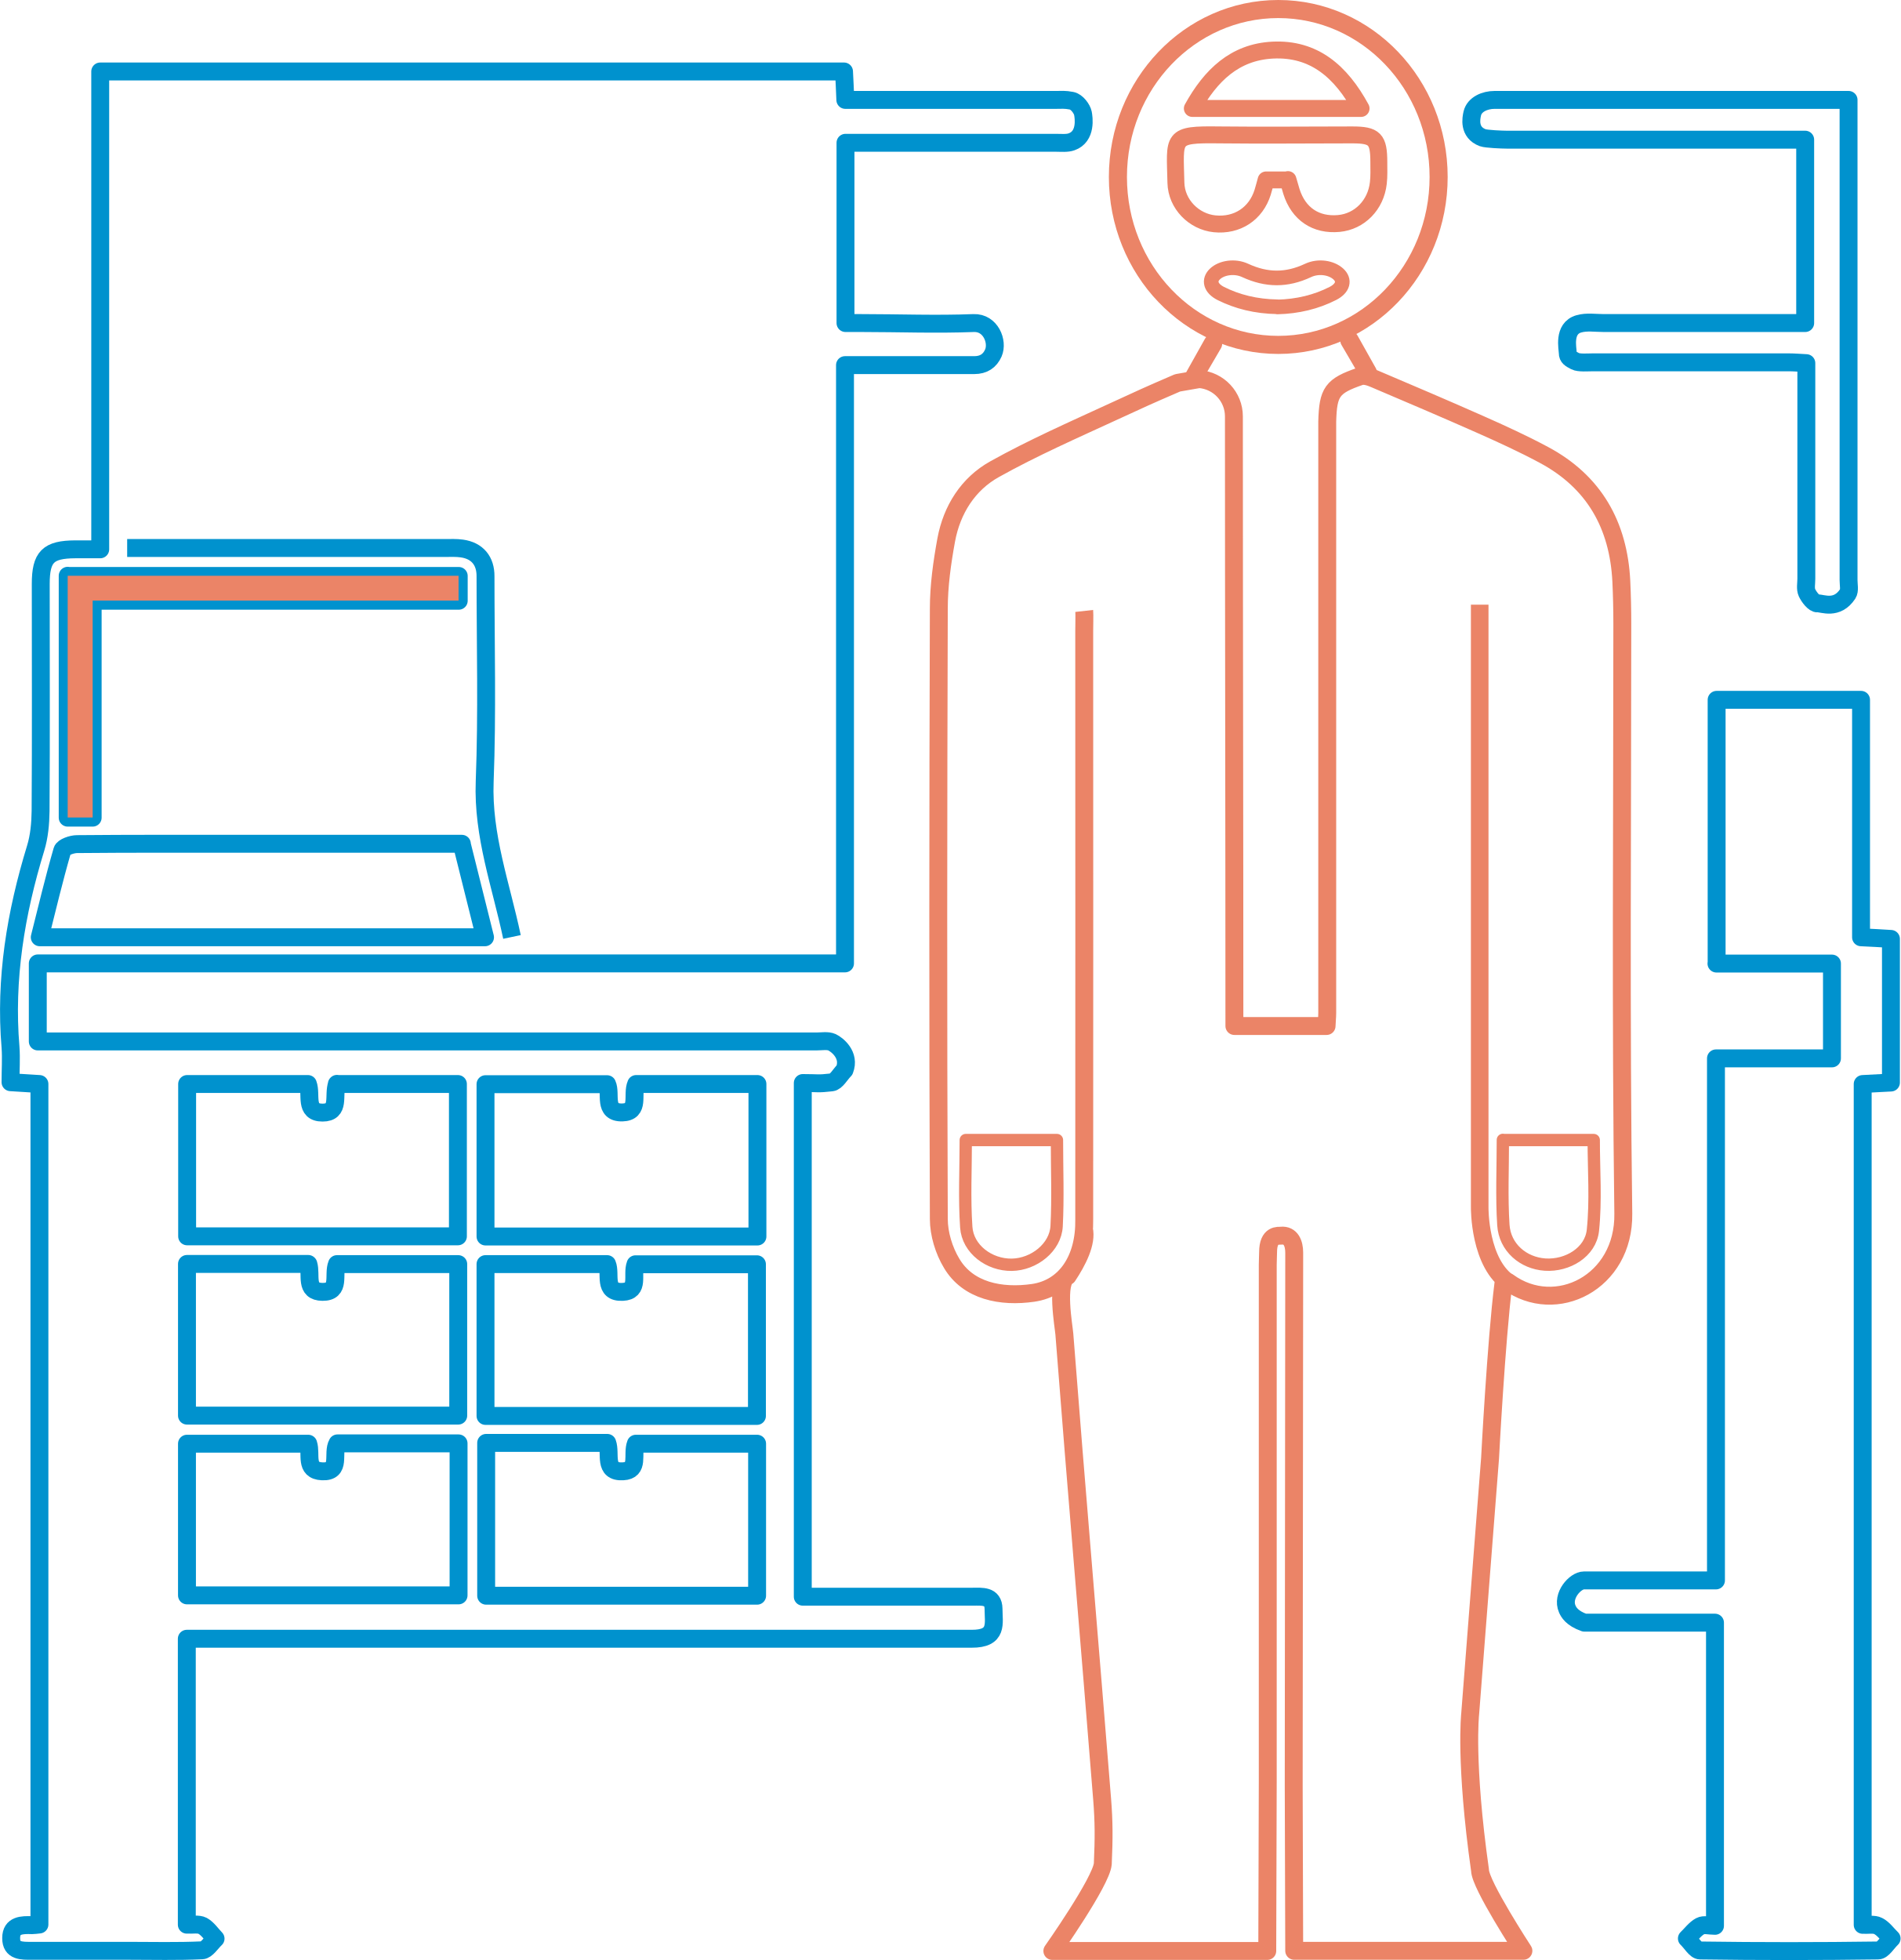
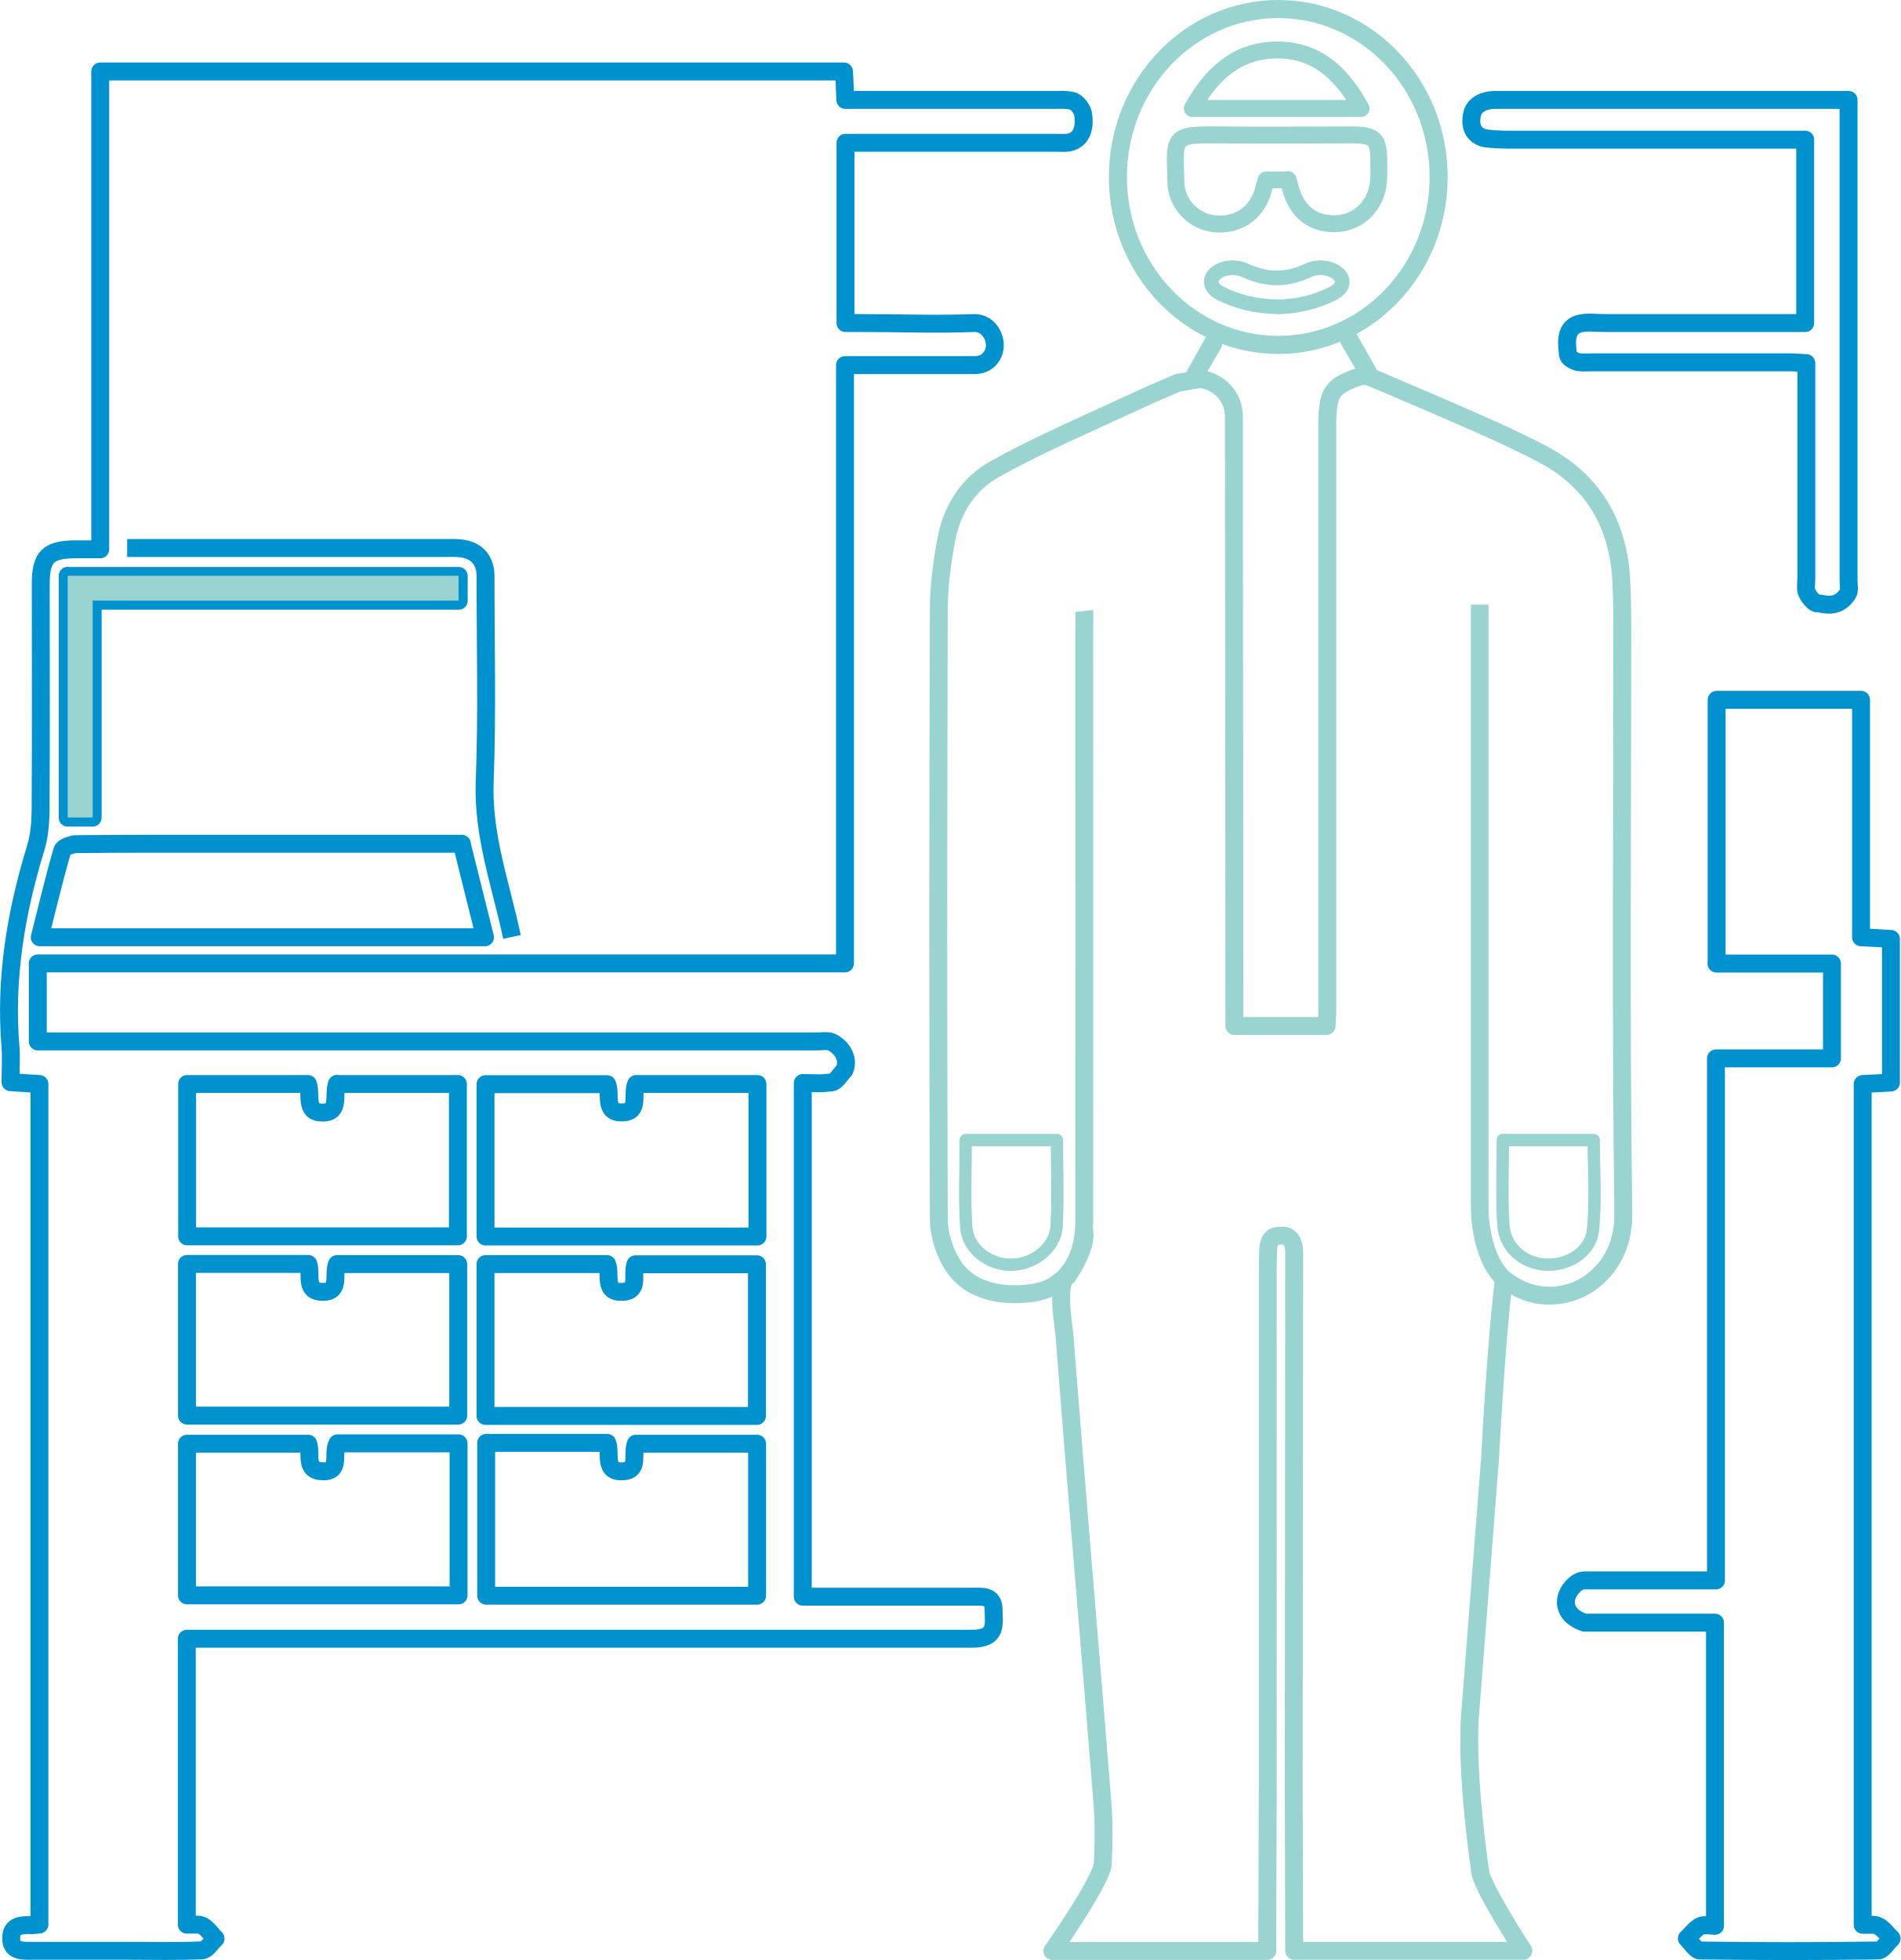
<svg xmlns="http://www.w3.org/2000/svg" id="Layer_2" data-name="Layer 2" viewBox="0 0 115.68 119.28">
  <defs>
    <style>
      .cls-1 {
        stroke-width: 1.03px;
      }

      .cls-1, .cls-2, .cls-3, .cls-4, .cls-5, .cls-6, .cls-7 {
        fill: none;
        stroke-linejoin: round;
      }

      .cls-1, .cls-2, .cls-3, .cls-5, .cls-6, .cls-7 {
-         stroke: #eb8467;
+         stroke: #9ad4d0;
      }

      .cls-2 {
        stroke-width: 1.1px;
      }

      .cls-3 {
        stroke-width: 1.07px;
      }

      .cls-4 {
        stroke: #0092ce;
      }

      .cls-4, .cls-5 {
        stroke-width: 1.09px;
      }

      .cls-8 {
-         fill: #eb8467;
+         fill: #9ad4d0;
      }

      .cls-6 {
        stroke-width: .75px;
      }

      .cls-7 {
        stroke-width: .89px;
      }
    </style>
  </defs>
  <g id="Layer_1-2" data-name="Layer 1">
    <g>
      <path class="cls-4" d="m11.37,99.73v17.4c.35.02.71-.06.96.07.31.17.53.51.79.78-.27.25-.54.7-.82.71-1.5.07-3.01.03-4.51.03-1.95,0-3.9,0-5.85,0-.6,0-1.27.04-1.26-.78,0-.8.67-.8,1.27-.78.13,0,.25-.02.45-.04v-51.15c-.57-.04-1.12-.07-1.76-.11,0-.74.05-1.44,0-2.13-.35-4.15.32-8.16,1.53-12.11.22-.72.29-1.5.3-2.26.03-4.61.01-9.21.01-13.82,0-1.66.45-2.1,2.1-2.11.47,0,.95,0,1.52,0V4.35h45.27c.03.52.05,1.05.08,1.73.35,0,.69,0,1.02,0,3.93,0,7.87,0,11.8,0,.32,0,.54-.03.95.05.33.06.64.51.69.76s.23,1.42-.69,1.74c-.27.1-.63.06-.95.06-3.87,0-7.74,0-11.61,0-.38,0-.75,0-1.2,0v10.97c.32,0,.65,0,.99,0,2.27,0,4.54.09,6.81,0,1.03-.04,1.5,1.13,1.2,1.82-.21.48-.59.74-1.16.74-2.24,0-4.48,0-6.72,0-.35,0-.69,0-1.15,0v36.41H2.3v4.75c.37,0,.71,0,1.06,0,15.44,0,30.89,0,46.33,0,.32,0,.68-.07.95.05.3.14,1.12.77.76,1.69-.26.26-.5.72-.78.75-.88.1-.78.04-1.76.04v31.26c.37,0,.71,0,1.05,0,3.42,0,5.85,0,9.27,0,.58,0,1.28-.09,1.29.74,0,.88.29,1.83-1.34,1.82-15.48,0-30.97,0-46.45,0-.41,0-.82,0-1.3,0Zm-3.63-66.38c.91,0,1.77,0,2.62,0,5.57,0,11.13,0,16.7,0,.35,0,.71-.02,1.05.03.94.13,1.45.75,1.44,1.7,0,4.16.11,8.32-.05,12.47-.13,3.31,1,6.33,1.66,9.47m-12.4,30.84h-7.38v9.23h16.53v-9.25h-7.37c-.35.6.27,1.76-.94,1.7-1.08-.05-.63-1.06-.84-1.68Zm0-10.94h-7.38v9.23h16.51v-9.22h-7.38c-.26.64.25,1.7-.88,1.69-1.1-.01-.66-1.03-.86-1.69Zm1.75-10.96c-.25.71.22,1.75-.88,1.75-1.12,0-.65-1.1-.89-1.74h-7.35v9.27h16.48v-9.27h-7.37Zm9.05,9.29h16.54v-9.28h-7.38c-.28.64.25,1.7-.84,1.73-1.19.03-.66-1.14-.93-1.72h-7.4v9.27Zm.03,12.57v9.29h16.49v-9.25h-7.38c-.25.64.24,1.63-.78,1.68-1.22.07-.72-1.08-.96-1.73h-7.37Zm-.03-1.65h16.51v-9.23h-7.39c-.24.64.27,1.63-.78,1.68-1.22.06-.7-1.1-.95-1.69h-7.4v9.24Zm-1.45-34.82h-1.08c-4.19,0-8.37,0-12.56,0-3.26,0-6.52-.01-9.78.02-.31,0-.84.18-.9.39-.5,1.73-.92,3.49-1.37,5.28h27.1c-.48-1.91-.94-3.76-1.42-5.69ZM4.12,35.04v14.72h1.52v-13.2h22.28v-1.51H4.12Z" />
      <path class="cls-1" d="m78.39,10.93c.08.26.14.49.21.72.43,1.37,1.49,2.08,2.89,1.95,1.26-.12,2.25-1.12,2.4-2.46.05-.42.03-.85.03-1.27,0-1.41-.25-1.66-1.62-1.66-2.7,0-5.4.03-8.1,0-2.96-.04-2.69.13-2.63,2.91.03,1.31,1.1,2.37,2.35,2.5,1.38.14,2.52-.61,2.93-1.92.08-.25.14-.51.21-.75h1.33Z" />
      <path class="cls-6" d="m91.47,69.37c0,1.75-.08,3.47.03,5.18.09,1.37,1.21,2.32,2.54,2.41,1.36.09,2.77-.75,2.91-2.09.19-1.81.05-3.65.05-5.49h-5.53Z" />
      <path class="cls-6" d="m64.33,69.38h-5.55c0,1.8-.09,3.56.03,5.3.09,1.34,1.4,2.31,2.77,2.29,1.35-.02,2.66-1.05,2.73-2.35.09-1.72.02-3.44.02-5.24Z" />
      <path class="cls-1" d="m72.58,6.6h10.26c-1.22-2.24-2.86-3.68-5.39-3.55-2.3.12-3.77,1.54-4.88,3.55Z" />
      <path class="cls-4" d="m104.48,58.64v-16.05h8.79v14.45c.65.03,1.2.06,1.82.1v8.74c-.54.03-1.09.06-1.72.09v51.17c.33.02.69-.06.94.07.32.16.55.5.82.76-.27.25-.54.73-.82.73-3.61.05-7.23.05-10.84,0-.27,0-.53-.48-.8-.73.27-.26.5-.58.81-.75.22-.12.56-.02.9-.02v-18.45c-1.22,0-2.43,0-3.63,0-1.44,0-2.88,0-4.32,0-.77-.27-.96-.65-1.04-.83-.36-.81.49-1.74,1.01-1.74,2.27,0,4.54,0,6.81,0,.38,0,.75,0,1.23,0v-31.77h7.06v-5.77h-7.03Z" />
      <path class="cls-4" d="m109.87,8.5c-.43,0-.8,0-1.18,0-5.66,0-11.33,0-16.99,0-.26,0-1.25-.04-1.46-.12-.87-.33-.7-1.18-.63-1.48.13-.55.77-.82,1.35-.82,2.08,0,4.16,0,6.24,0,4.38,0,8.77,0,13.15,0,.35,0,1.69,0,2.16,0,0,.42,0,.76,0,1.1,0,9.37,0,18.75,0,28.12,0,.29.08.64-.05.84-.66,1-1.54.56-1.84.58-.2.02-.51-.37-.64-.65-.11-.24-.04-.56-.04-.85,0-3.93,0-7.87,0-11.8,0-.35,0-.87,0-1.32-.41-.02-.75-.05-1.08-.05-3.97,0-7.93,0-11.9,0-.29,0-.87.05-1.09-.07-.29-.15-.45-.24-.45-.49,0-.27-.3-1.5.67-1.78.48-.14,1.01-.05,1.53-.05,3.71,0,7.42,0,11.13,0,.35,0,.7,0,1.12,0v-11.16Z" />
      <path class="cls-8" d="m4.12,35.04h23.79v1.51H5.64v13.2h-1.52v-14.72Z" />
      <ellipse class="cls-2" cx="77.8" cy="10.77" rx="9.76" ry="10.22" />
      <path class="cls-7" d="m77.76,18.67c-1.33-.02-2.46-.31-3.46-.81-.63-.32-.75-.81-.35-1.19.4-.38,1.2-.51,1.84-.21,1.3.6,2.52.61,3.82,0,.64-.3,1.42-.17,1.84.21.42.38.3.87-.33,1.19-1,.51-2.13.79-3.37.82Z" />
      <g>
        <polygon class="cls-5" points="83.26 22.67 82.12 20.72 82.15 20.69 83.26 22.67" />
        <polygon class="cls-5" points="72.7 22.87 73.84 20.92 73.81 20.89 72.7 22.87" />
        <g>
          <path class="cls-5" d="m65.99,37.18c.02.18,0,1.02,0,1.24,0,11.93.01,23.86,0,35.79.04,2.43-1.13,4.18-3.11,4.47-1.95.28-3.96-.11-4.96-1.8-.47-.78-.78-1.79-.78-2.7-.05-12.38-.04-24.76,0-37.14,0-1.4.2-2.81.45-4.18.34-1.84,1.33-3.41,2.95-4.31,2.33-1.3,4.79-2.38,7.22-3.5,1.88-.86,1.87-.87,3.91-1.75l1.32-.23c1.19.09,2.11,1.08,2.11,2.27,0,12.28.03,24.79.03,37.1h5.61c.01-.3.04-.55.04-.79,0-11.84,0-23.67,0-35.51,0-.16,0-.32,0-.48.05-1.81.29-2.17,2.01-2.76.25-.08.61.04.88.16,2.14.91,4.28,1.82,6.4,2.76,1.31.58,2.62,1.18,3.89,1.86,3.07,1.64,4.55,4.28,4.72,7.7.04.86.06,1.73.06,2.59,0,11.96-.1,23.93.06,35.89.06,4.19-4.11,6.27-7.01,4.16-.04-.03-.28.07-.29.12-.44,3.52-.81,10.61-.81,10.61l-1.21,15.55s-.33,2.96.6,9.52c0,.86,2.64,4.9,2.64,4.9,0,0-10.53,0-11.67,0h-2.28c0-.39-.03-9.68-.03-10.05.01-10.65.02-21.3.03-31.96,0-.16,0-.32,0-.48,0-.55-.2-1.09-.8-1.03-.15.02-.79-.12-.79,1.01,0,.22-.02.5-.02.76,0,10.49,0,20.98,0,31.48,0,.44-.03,9.78-.03,10.28h-1.97c-1.32,0-11.11,0-11.11,0,0,0,2.97-4.21,3.07-5.3.07-1.55.07-2.56-.04-3.93-.75-9.43-1.57-18.87-2.3-28.31-.04-.5-.53-3.2.2-3.53.59-.89,1.19-2.04.99-2.87" />
          <path class="cls-3" d="m91.94,78.14c-1.93-1.2-1.88-4.67-1.88-4.67v-36.67" />
        </g>
      </g>
    </g>
  </g>
</svg>
